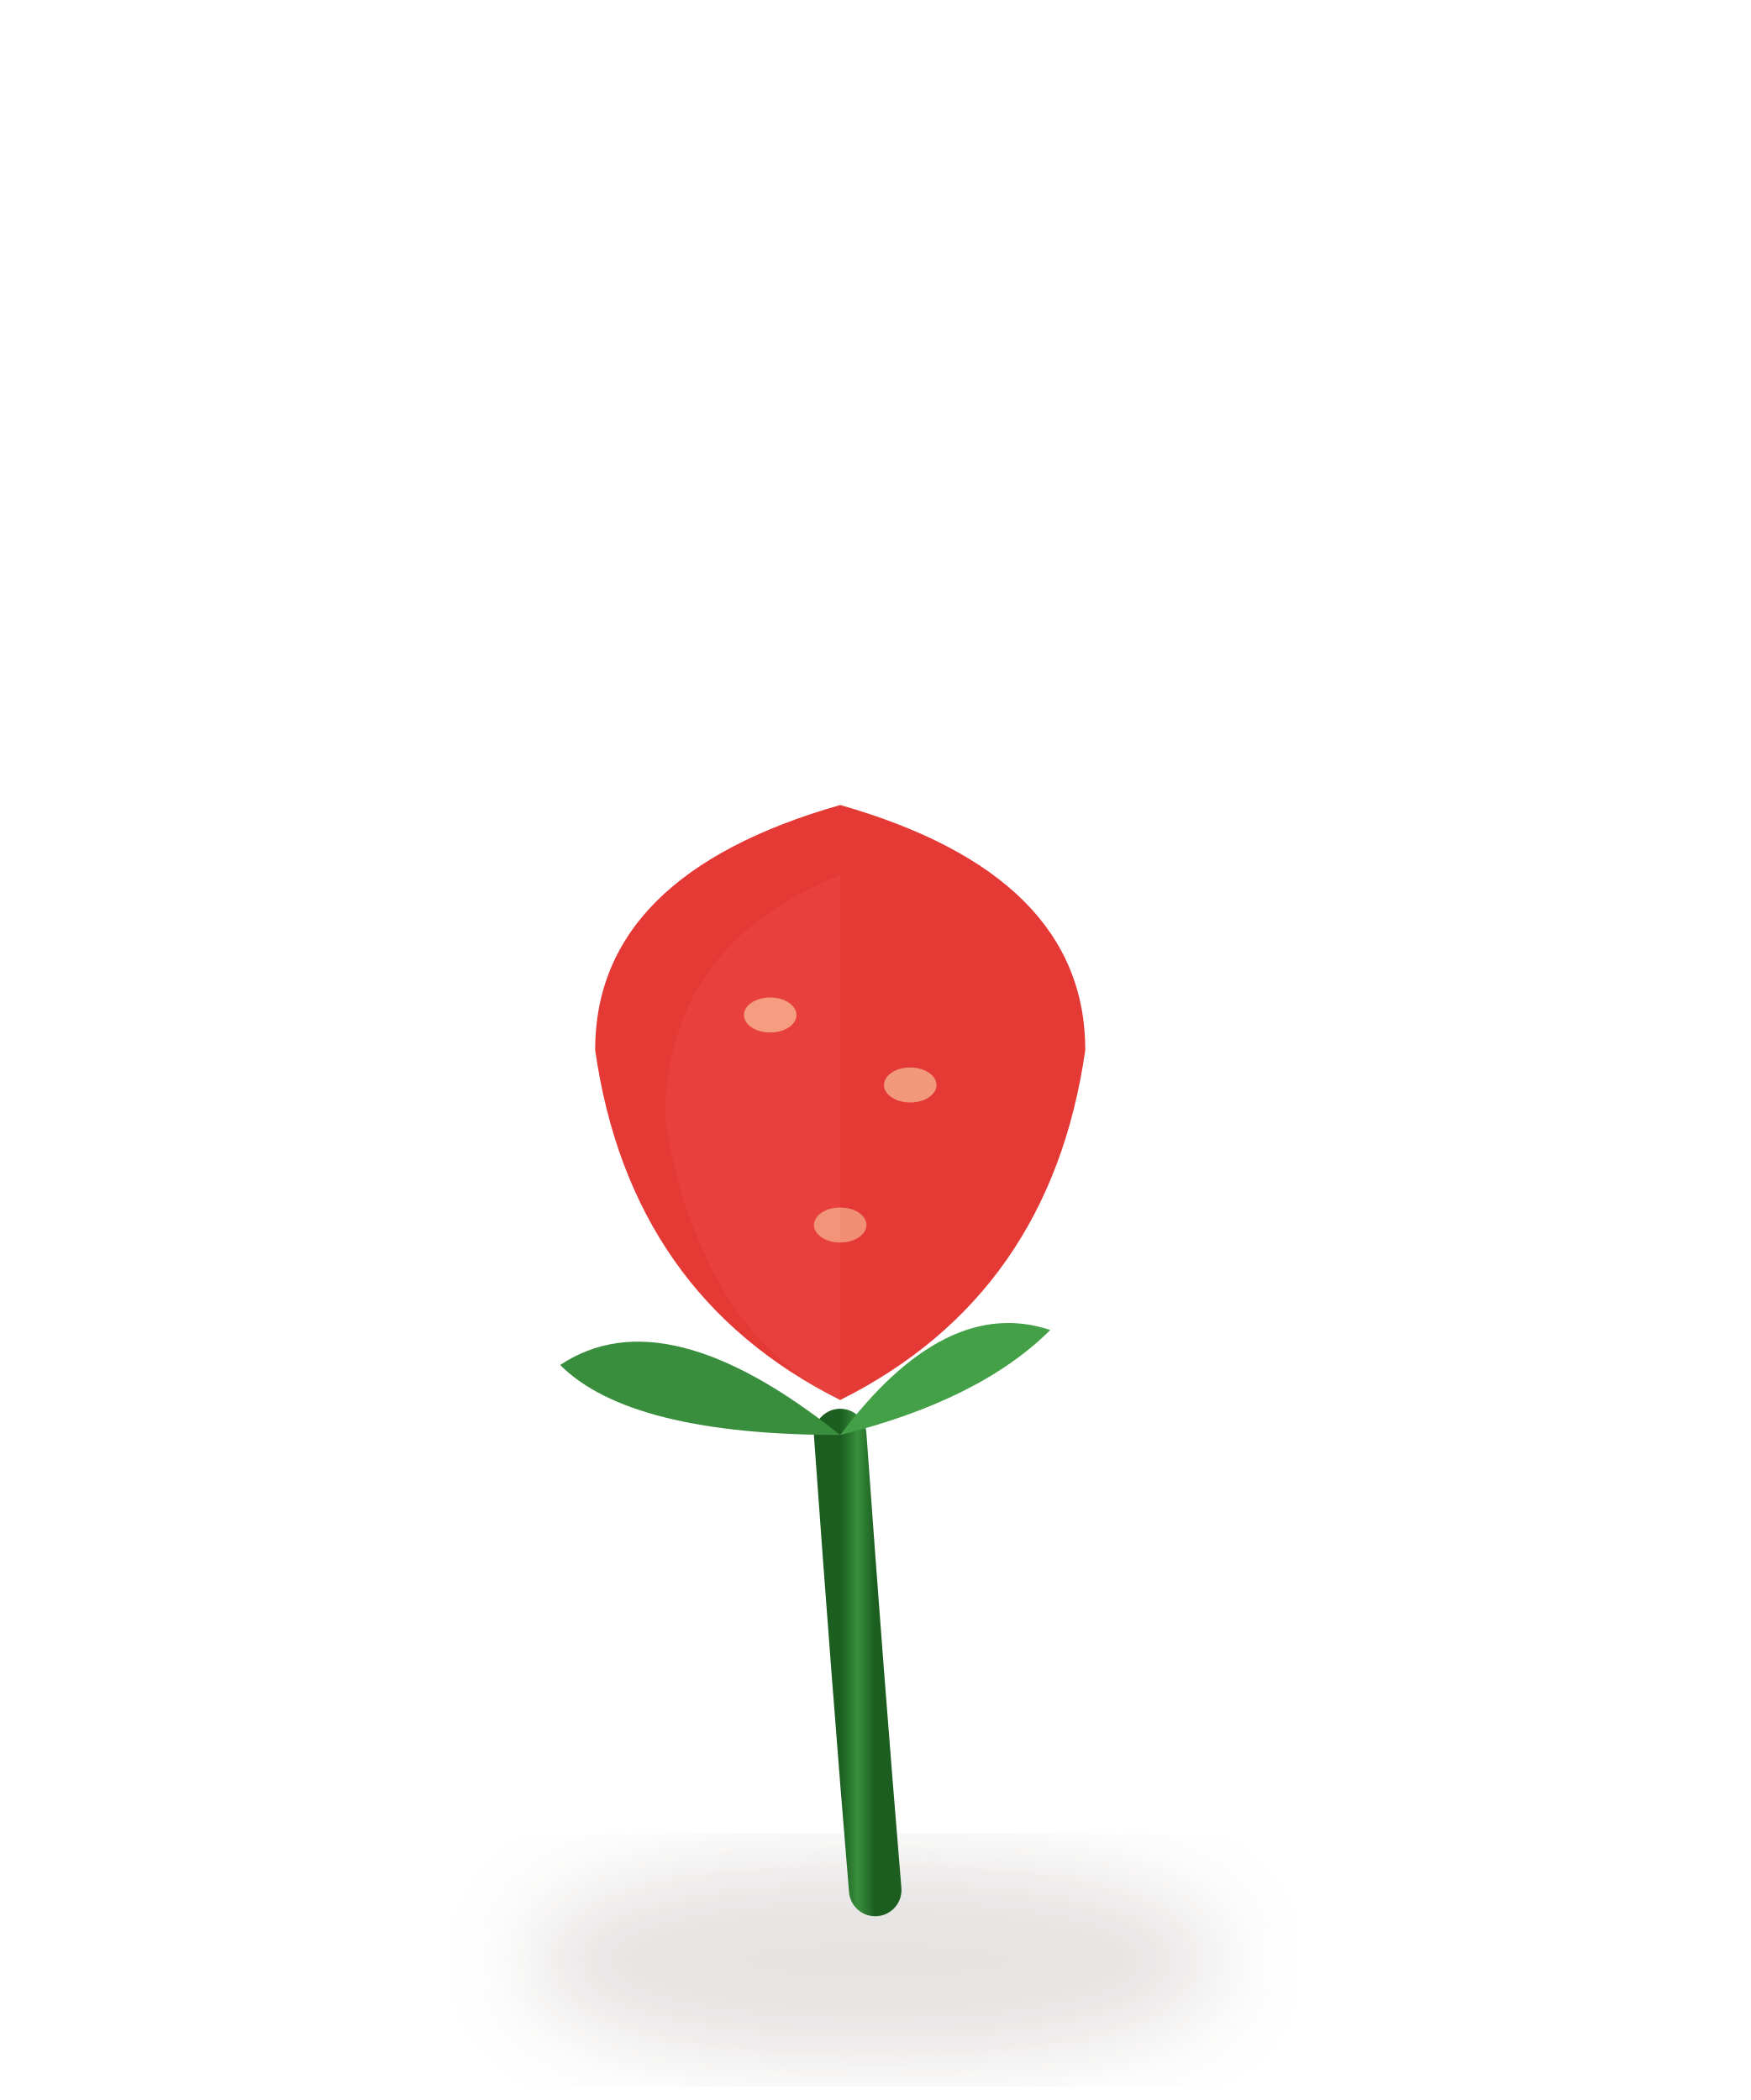
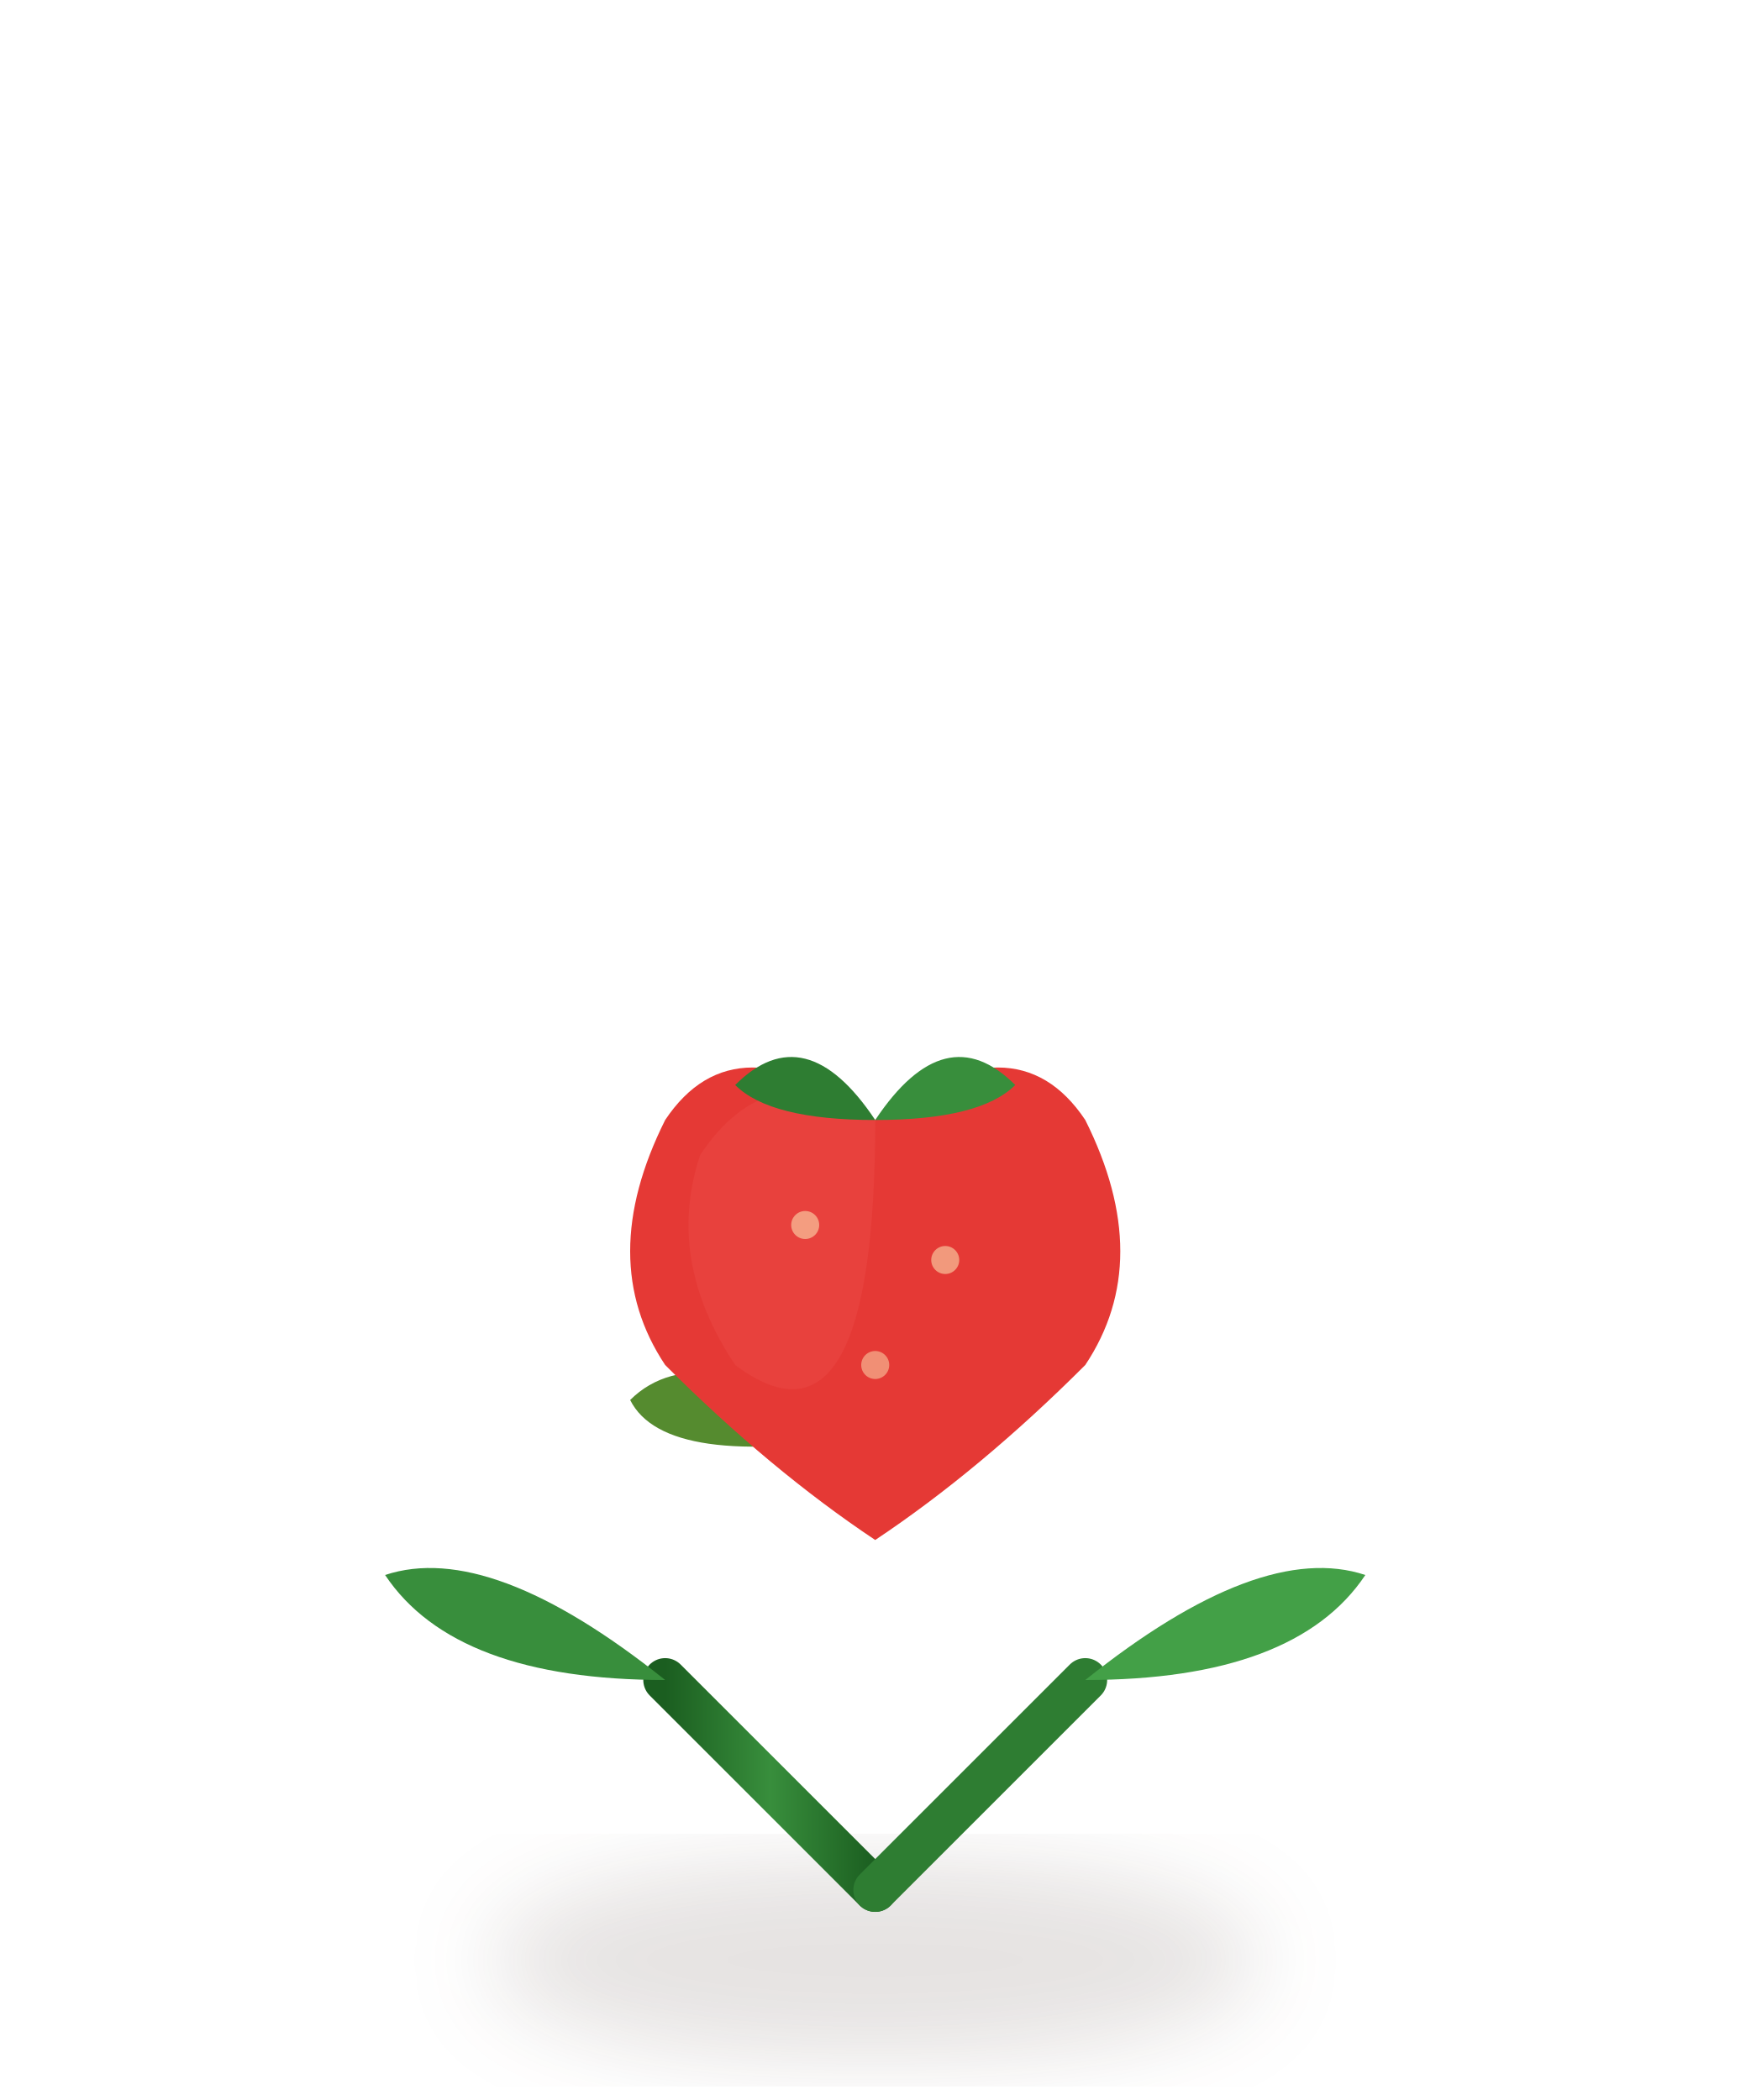
<svg xmlns="http://www.w3.org/2000/svg" viewBox="0 0 100 120">
  <defs>
    <linearGradient id="sG" x1="0" y1="0" x2="1" y2="0">
      <stop offset="0%" stop-color="#1B5E20" />
      <stop offset="50%" stop-color="#388E3C" />
      <stop offset="100%" stop-color="#1B5E20" />
    </linearGradient>
    <filter id="s">
      <feGaussianBlur stdDeviation="2.5" />
    </filter>
  </defs>
-   <ellipse cx="50" cy="112" rx="20" ry="6" fill="#3E2723" opacity="0.13" filter="url(#s)" />
-   <path d="M50 108 Q49 96 48 82" stroke="url(#sG)" stroke-width="3" fill="none" stroke-linecap="round" />
-   <path d="M48 82 Q38 74 32 78 Q36 82 48 82Z" fill="#388E3C" />
-   <path d="M48 82 Q54 74 60 76 Q56 80 48 82Z" fill="#43A047" />
-   <path d="M48 80 Q36 74 34 60 Q34 50 48 46 Q62 50 62 60 Q60 74 48 80Z" fill="#E53935" />
-   <path d="M48 80 Q40 76 38 64 Q38 54 48 50 Q48 65 48 80Z" fill="#EF5350" opacity="0.3" />
-   <ellipse cx="44" cy="58" rx="1.5" ry="1" fill="#FFF9C4" opacity="0.5" />
-   <ellipse cx="52" cy="62" rx="1.5" ry="1" fill="#FFF9C4" opacity="0.5" />
-   <ellipse cx="48" cy="70" rx="1.5" ry="1" fill="#FFF9C4" opacity="0.45" />
+   <ellipse cx="50" cy="112" rx="22" ry="6" fill="#3E2723" opacity="0.13" filter="url(#s)" />
+   <path d="M50 108 Q44 102 38 96" stroke="url(#sG)" stroke-width="2.5" fill="none" stroke-linecap="round" />
+   <path d="M50 108 Q56 102 62 96" stroke="#2E7D32" stroke-width="2.5" fill="none" stroke-linecap="round" />
+   <path d="M38 96 Q28 88 22 90 Q26 96 38 96Z" fill="#388E3C" />
+   <path d="M62 96 Q72 88 78 90 Q74 96 62 96Z" fill="#43A047" />
+   <path d="M50 82 Q40 76 36 80 Q38 84 50 82Z" fill="#558B2F" />
+   <path d="M50 64 Q42 58 38 64 Q34 72 38 78 Q44 84 50 88 Q56 84 62 78 Q66 72 62 64 Q58 58 50 64Z" fill="#E53935" />
+   <path d="M50 64 Q44 60 40 66 Q38 72 42 78 Q50 84 50 64Z" fill="#EF5350" opacity="0.3" />
+   <path d="M50 64 Q46 58 42 62 Q44 64 50 64Z" fill="#2E7D32" />
+   <path d="M50 64 Q54 58 58 62 Q56 64 50 64Z" fill="#388E3C" />
+   <circle cx="46" cy="70" r="0.8" fill="#FFF9C4" opacity="0.5" />
+   <circle cx="54" cy="72" r="0.8" fill="#FFF9C4" opacity="0.5" />
+   <circle cx="50" cy="78" r="0.8" fill="#FFF9C4" opacity="0.45" />
</svg>
